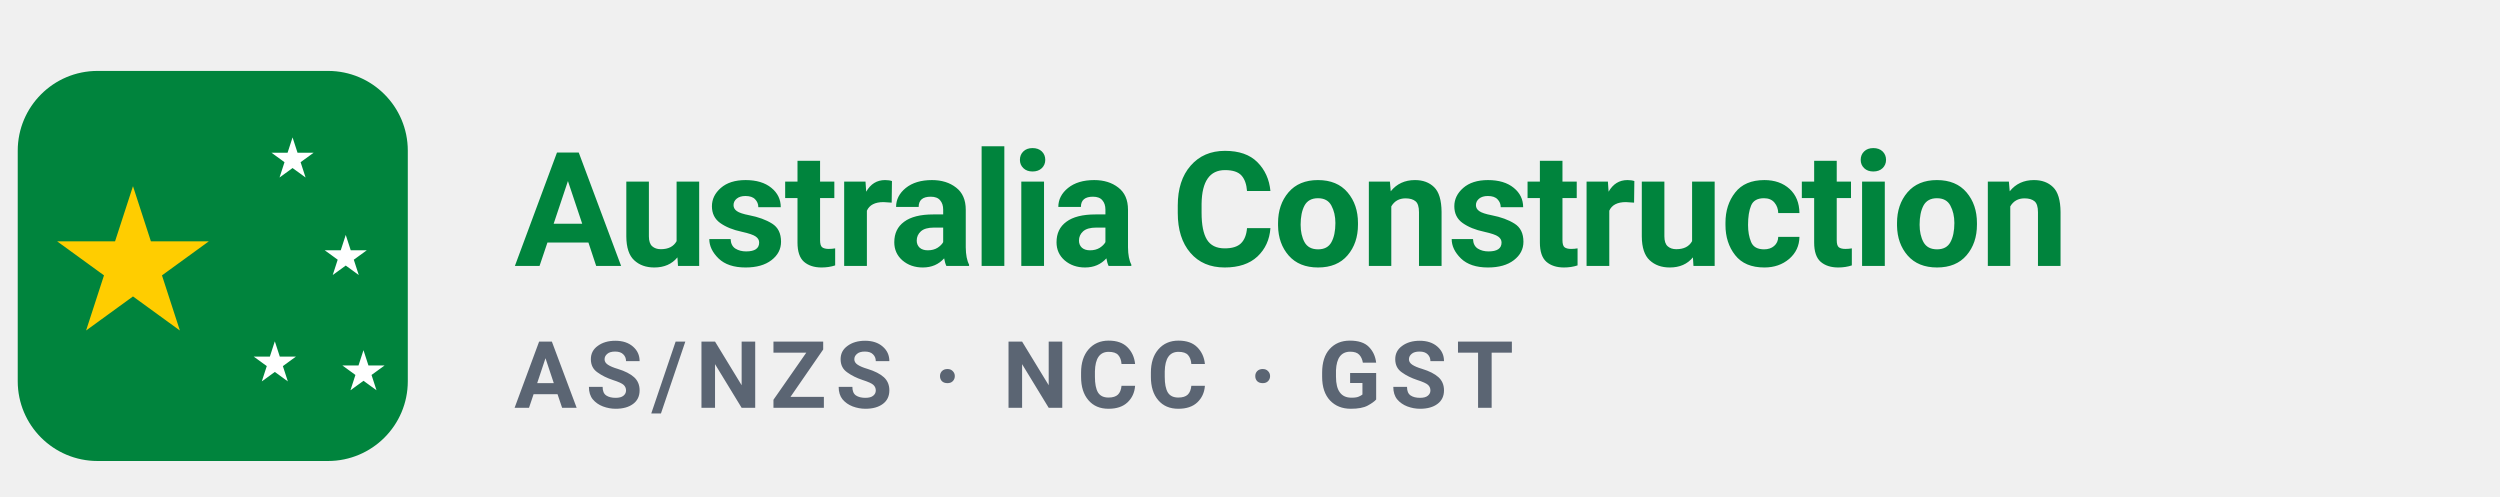
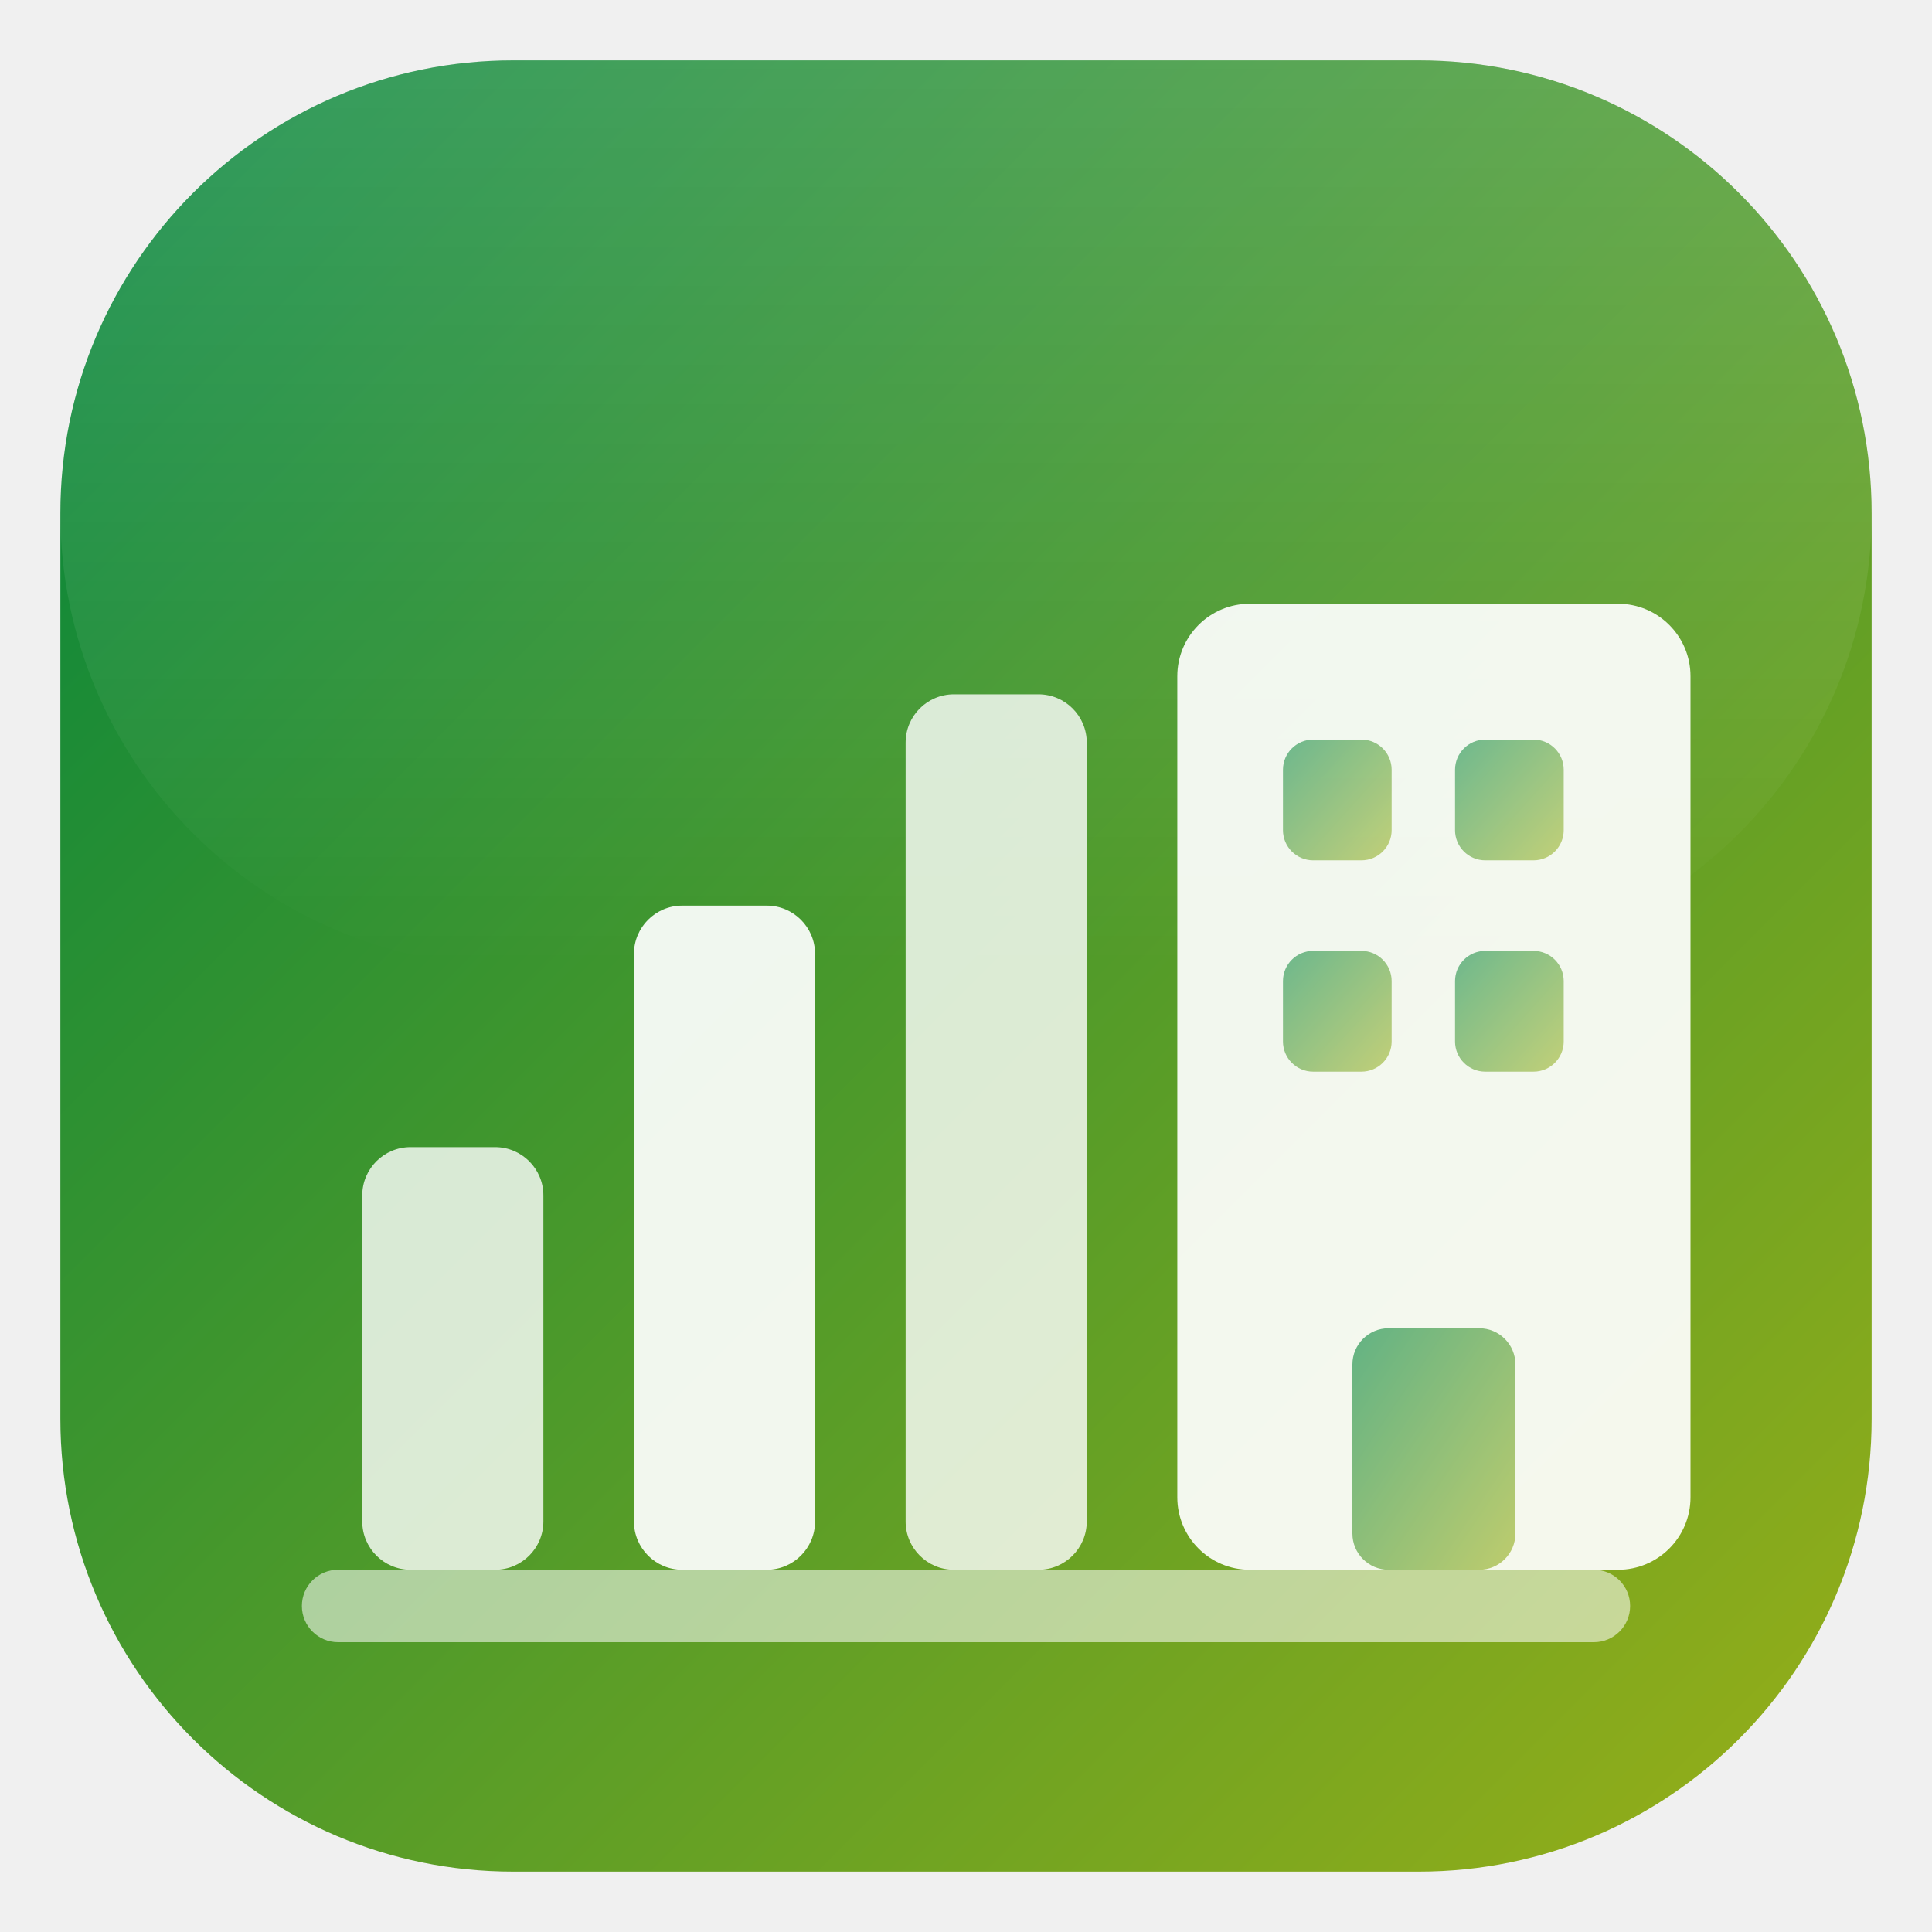
- <svg xmlns="http://www.w3.org/2000/svg" viewBox="0 0 282 56" width="282" height="56" role="img" aria-label="Australia Construction Pack">
+ <svg xmlns="http://www.w3.org/2000/svg" viewBox="0 0 64 64" role="img" aria-label="Australia Construction Pack">
  <defs>
-     <polygon id="au-big" points="0,-9 2.021,-2.781 8.56,-2.781 3.27,1.062 5.29,7.281 0,3.438 -5.29,7.281 -3.27,1.062 -8.56,-2.781 -2.021,-2.781" />
-     <polygon id="au-sm" points="0,-2.5 0.561,-0.773 2.378,-0.773 0.908,0.295 1.469,2.023 0,0.955 -1.469,2.023 -0.908,0.295 -2.378,-0.773 -0.561,-0.773" />
+     <linearGradient id="g_aus" x1="0" y1="0" x2="1" y2="1">
+       <stop offset="0" stop-color="#00843d" />
+       <stop offset="1" stop-color="#99af18" />
+     </linearGradient>
+     <linearGradient id="s_aus" x1="0" y1="0" x2="0" y2="1">
+       <stop offset="0" stop-color="#ffffff" stop-opacity=".18" />
+       <stop offset="1" stop-color="#ffffff" stop-opacity="0" />
+     </linearGradient>
  </defs>
-   <rect x="2" y="8" width="44" height="44" rx="9" fill="#00843D" />
-   <use href="#au-big" x="15" y="30" fill="#FFCD00" />
-   <g fill="#FFFFFF">
-     <use href="#au-sm" x="33" y="18" />
-     <use href="#au-sm" x="39" y="29" />
-     <use href="#au-sm" x="31" y="41" />
-     <use href="#au-sm" x="41" y="42" />
-   </g>
-   <g font-family="-apple-system, BlinkMacSystemFont, 'Segoe UI', Roboto, 'Helvetica Neue', Arial, sans-serif" letter-spacing="-0.3">
-     <text x="58" y="30" font-size="18" font-weight="700" fill="#00843D">Australia Construction</text>
-     <text x="58" y="46" font-size="10.5" font-weight="600" fill="#5B6573" letter-spacing="1">AS/NZS · NCC · GST</text>
-   </g>
+   <rect x="2" y="2" width="60" height="60" rx="15" fill="url(#g_aus)" />
+   <rect x="2" y="2" width="60" height="30" rx="15" fill="url(#s_aus)" />
+   <rect x="12" y="38" width="6" height="14" rx="1.6" fill="#fff" opacity=".80" />
+   <rect x="21" y="30" width="6" height="22" rx="1.6" fill="#fff" opacity=".92" />
+   <rect x="30" y="23" width="6" height="29" rx="1.6" fill="#fff" opacity=".80" />
+   <rect x="39" y="20" width="17" height="32" rx="2.4" fill="#fff" opacity=".92" />
+   <rect x="42.5" y="24.5" width="3.6" height="4" rx="1" fill="url(#g_aus)" opacity=".55" />
+   <rect x="48.2" y="24.5" width="3.6" height="4" rx="1" fill="url(#g_aus)" opacity=".55" />
+   <rect x="42.5" y="31.5" width="3.6" height="4" rx="1" fill="url(#g_aus)" opacity=".55" />
+   <rect x="48.2" y="31.5" width="3.6" height="4" rx="1" fill="url(#g_aus)" opacity=".55" />
+   <rect x="44.8" y="44" width="5.4" height="8" rx="1.2" fill="url(#g_aus)" opacity=".60" />
+   <rect x="10" y="52" width="44" height="2.4" rx="1.2" fill="#fff" opacity=".55" />
</svg>
